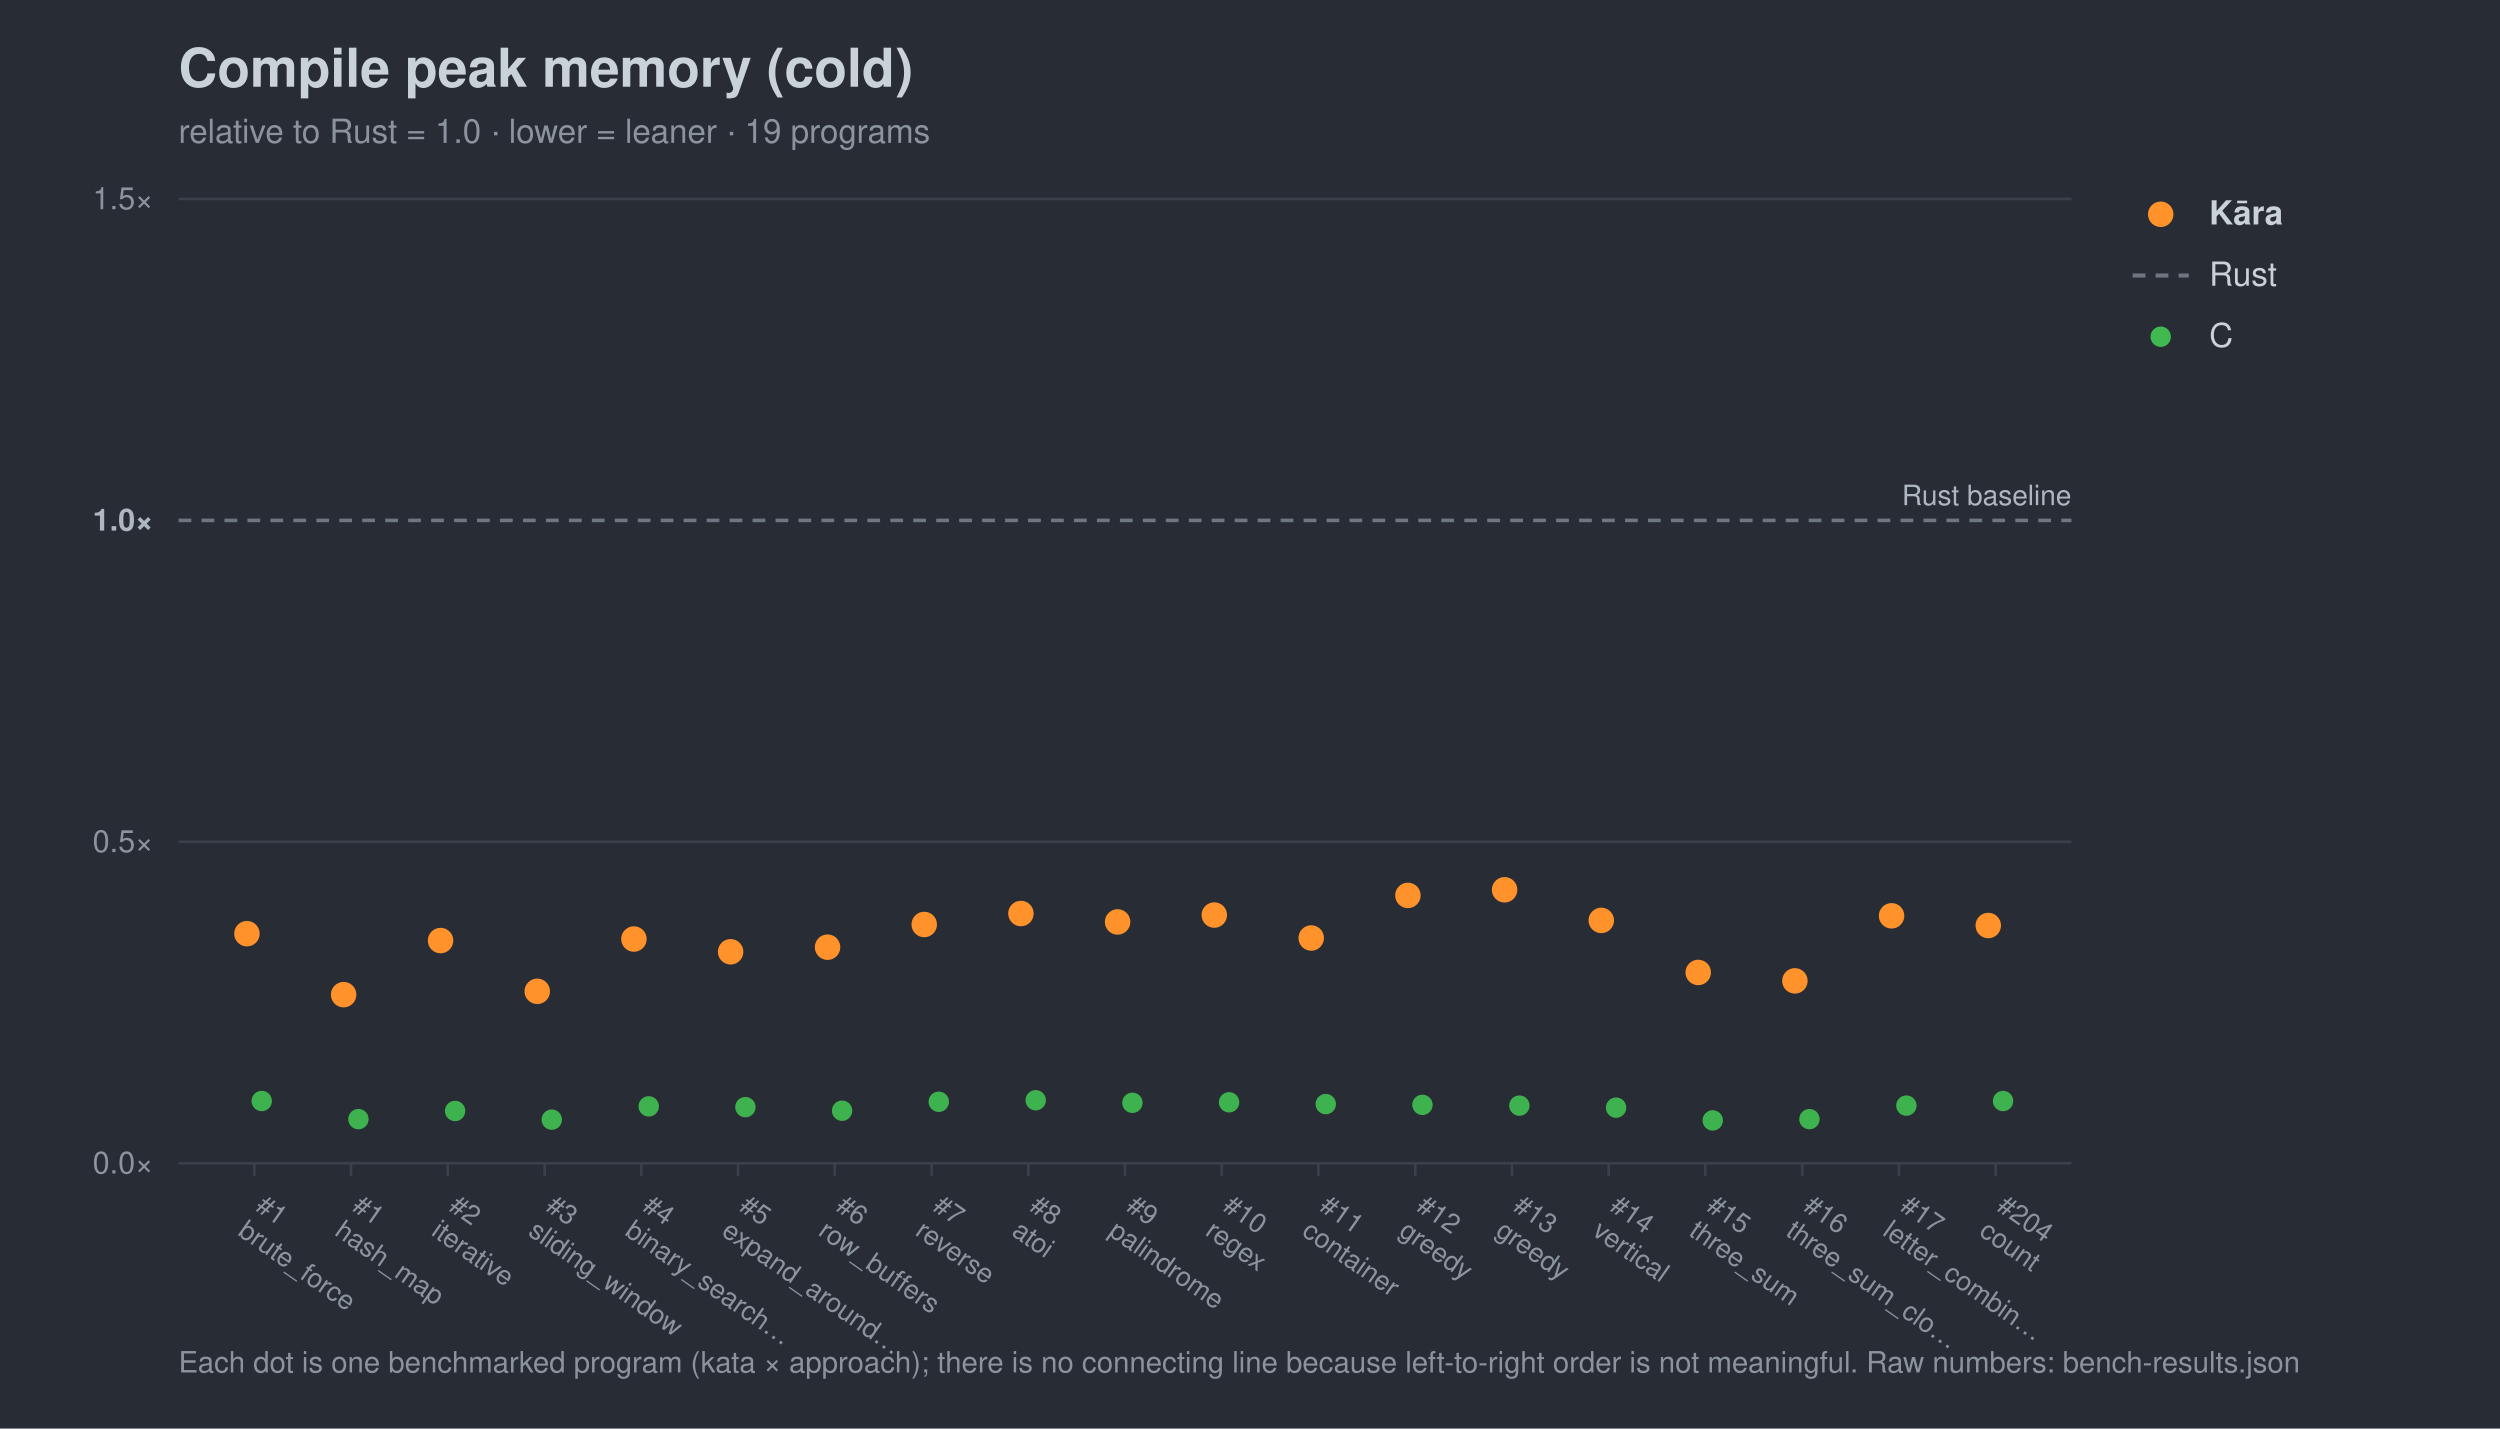
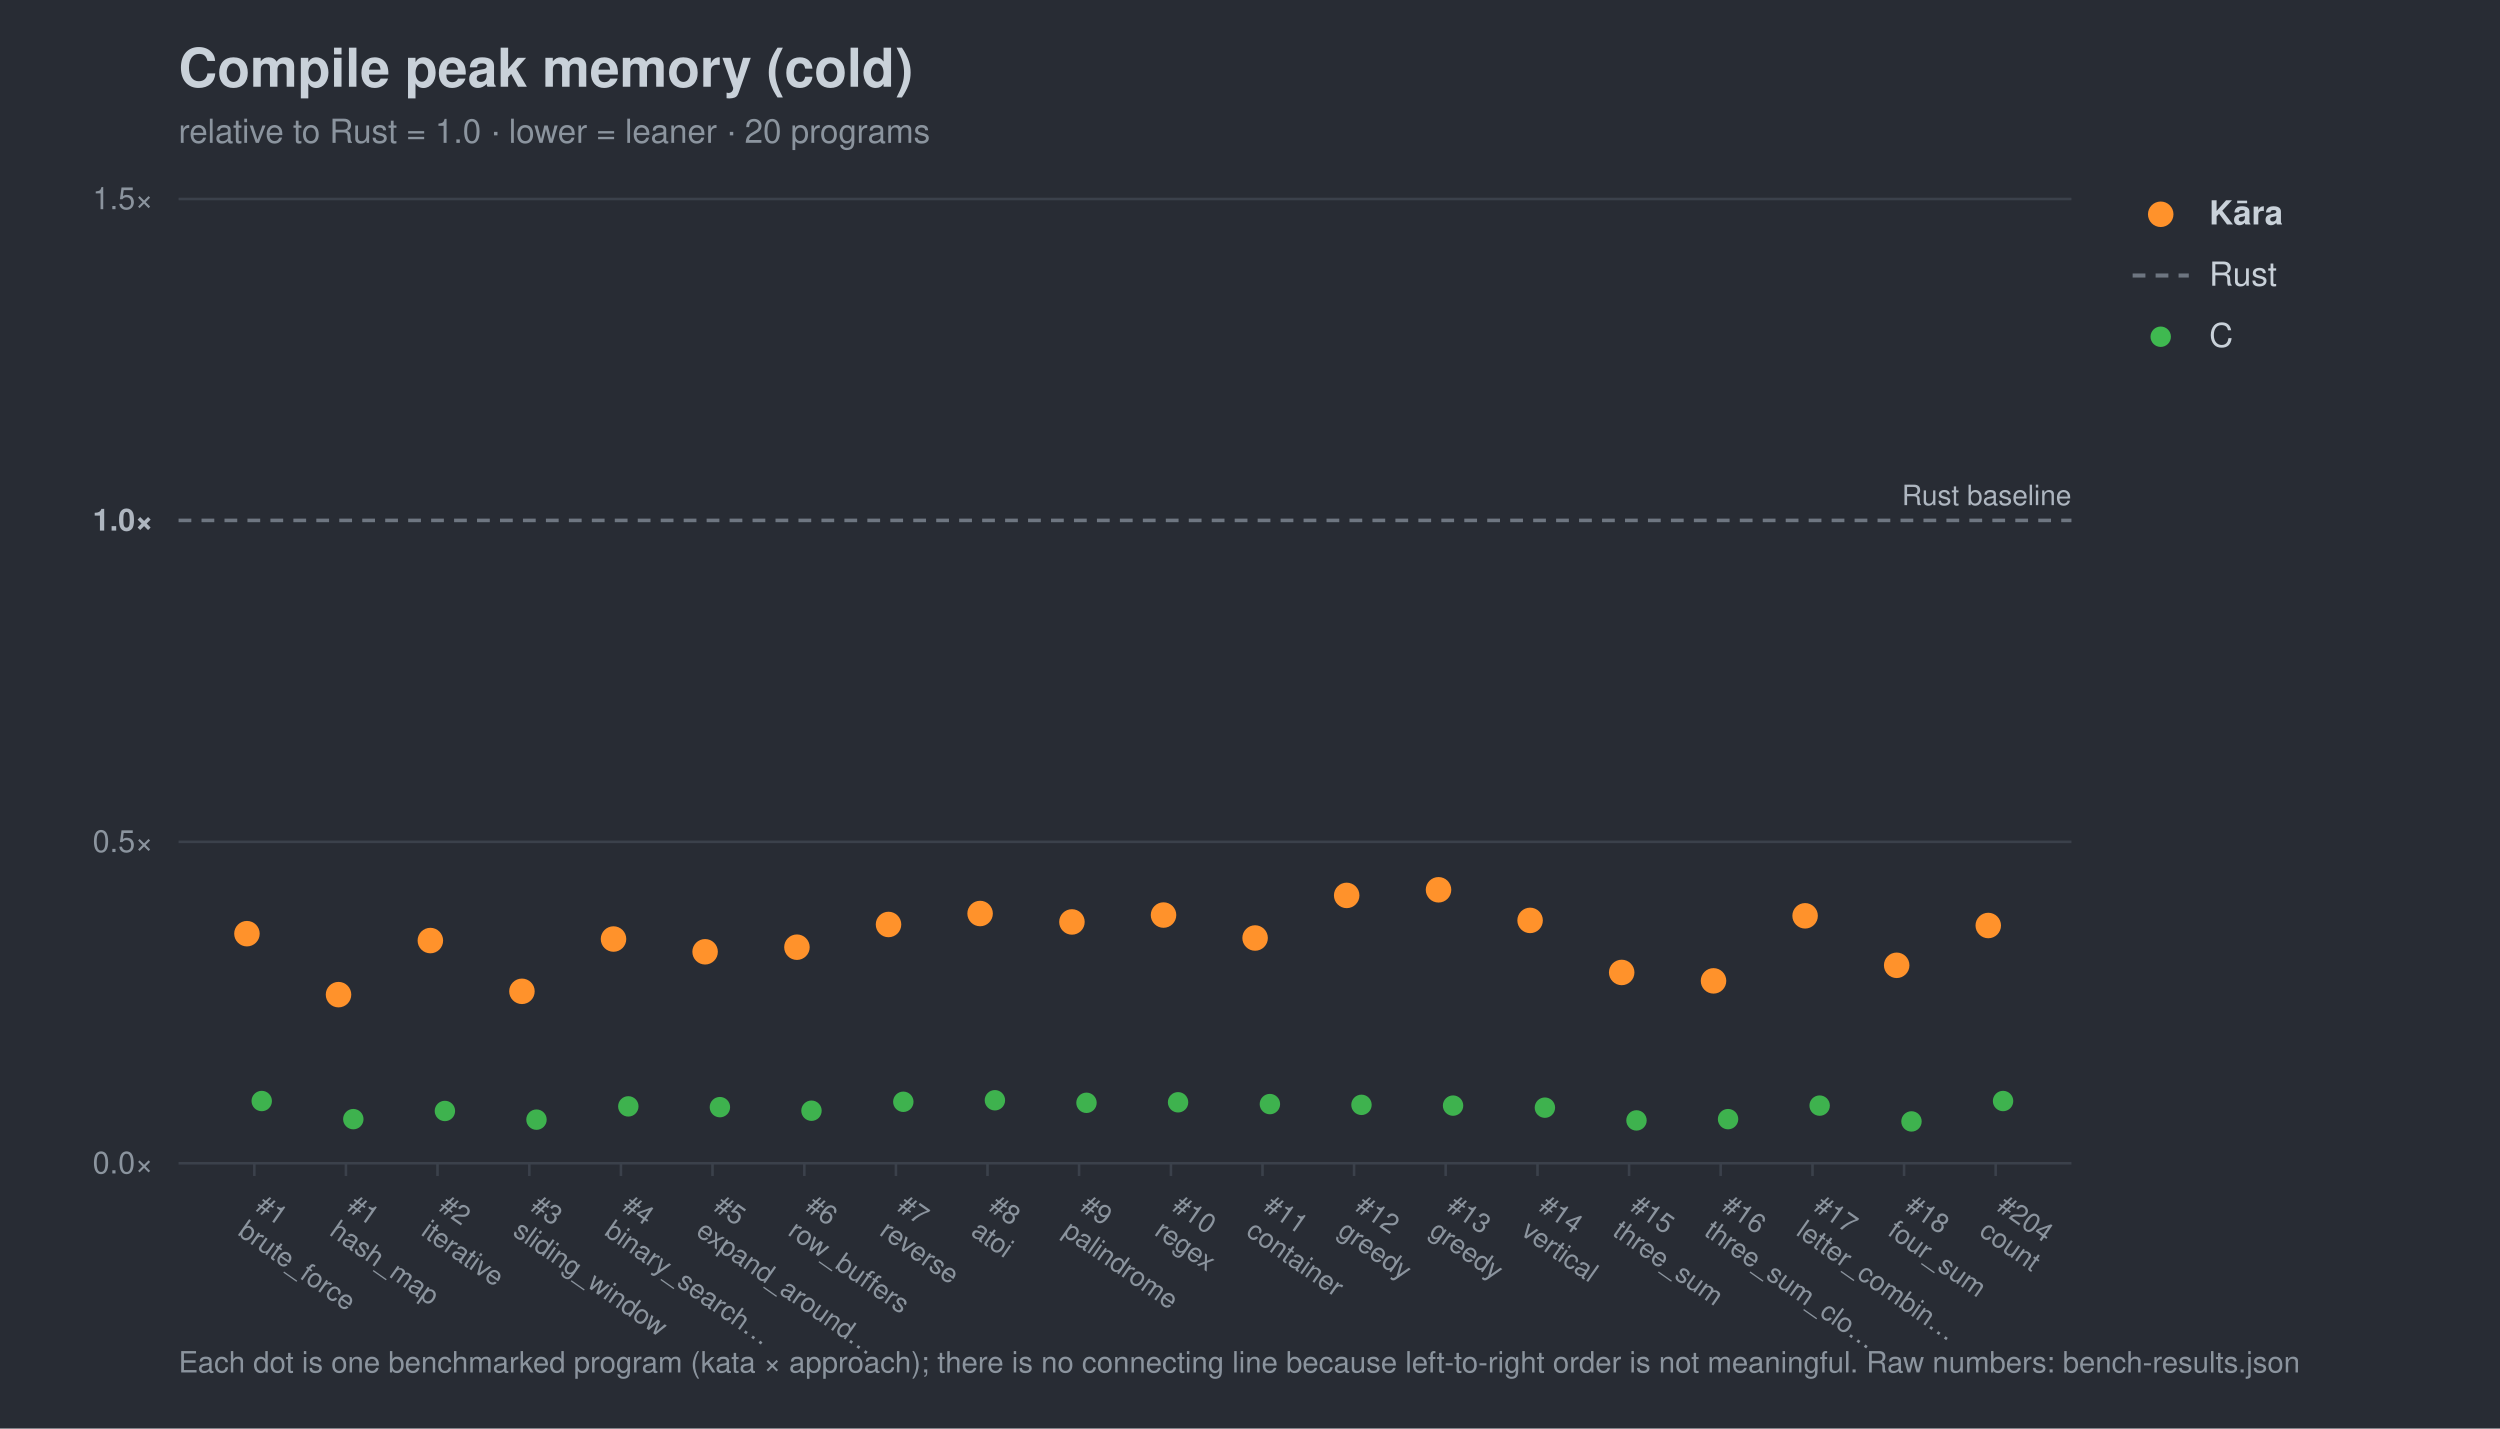
<svg xmlns="http://www.w3.org/2000/svg" width="980" height="560" viewBox="0 0 980 560" font-family="-apple-system,Segoe UI,Helvetica,Arial,sans-serif">
  <rect width="980" height="560" fill="#282c34" />
  <text x="70" y="34" font-size="21" font-weight="700" fill="#c9d1d9">Compile peak memory (cold)</text>
-   <text x="70" y="56" font-size="13" fill="#8b949e">relative to Rust = 1.0 · lower = leaner · 19 programs</text>
+   <text x="70" y="56" font-size="13" fill="#8b949e">relative to Rust = 1.0 · lower = leaner · 20 programs</text>
  <line x1="70" y1="456.0" x2="812" y2="456.0" stroke="#3b414b" stroke-width="1" />
  <text x="60" y="460.0" font-size="12" text-anchor="end" fill="#8b949e">0.0×</text>
  <line x1="70" y1="330.0" x2="812" y2="330.0" stroke="#3b414b" stroke-width="1" />
  <text x="60" y="334.0" font-size="12" text-anchor="end" fill="#8b949e">0.5×</text>
  <line x1="70" y1="204.0" x2="812" y2="204.0" stroke="#6e7681" stroke-width="1.4" stroke-dasharray="5 4" />
  <text x="60" y="208.0" font-size="12" text-anchor="end" fill="#aeb6c0" font-weight="700">1.0×</text>
  <line x1="70" y1="78.0" x2="812" y2="78.0" stroke="#3b414b" stroke-width="1" />
  <text x="60" y="82.0" font-size="12" text-anchor="end" fill="#8b949e">1.5×</text>
  <text x="812" y="198.0" font-size="11" text-anchor="end" fill="#aeb6c0">Rust baseline</text>
  <line x1="99.7" y1="456" x2="99.7" y2="461" stroke="#3b414b" />
  <g transform="translate(99.7,474) rotate(35)">
    <text x="0" y="0" font-size="10.5" fill="#8b949e">#1</text>
    <text x="0" y="12" font-size="10.5" fill="#8b949e">brute_force</text>
  </g>
-   <line x1="137.6" y1="456" x2="137.6" y2="461" stroke="#3b414b" />
-   <g transform="translate(137.6,474) rotate(35)">
+   <line x1="135.6" y1="456" x2="135.6" y2="461" stroke="#3b414b" />
+   <g transform="translate(135.6,474) rotate(35)">
    <text x="0" y="0" font-size="10.5" fill="#8b949e">#1</text>
    <text x="0" y="12" font-size="10.5" fill="#8b949e">hash_map</text>
  </g>
-   <line x1="175.5" y1="456" x2="175.5" y2="461" stroke="#3b414b" />
-   <g transform="translate(175.5,474) rotate(35)">
+   <line x1="171.5" y1="456" x2="171.5" y2="461" stroke="#3b414b" />
+   <g transform="translate(171.5,474) rotate(35)">
    <text x="0" y="0" font-size="10.5" fill="#8b949e">#2</text>
    <text x="0" y="12" font-size="10.5" fill="#8b949e">iterative</text>
  </g>
-   <line x1="213.5" y1="456" x2="213.5" y2="461" stroke="#3b414b" />
-   <g transform="translate(213.5,474) rotate(35)">
+   <line x1="207.5" y1="456" x2="207.5" y2="461" stroke="#3b414b" />
+   <g transform="translate(207.5,474) rotate(35)">
    <text x="0" y="0" font-size="10.5" fill="#8b949e">#3</text>
    <text x="0" y="12" font-size="10.5" fill="#8b949e">sliding_window</text>
  </g>
-   <line x1="251.4" y1="456" x2="251.4" y2="461" stroke="#3b414b" />
-   <g transform="translate(251.4,474) rotate(35)">
+   <line x1="243.4" y1="456" x2="243.4" y2="461" stroke="#3b414b" />
+   <g transform="translate(243.4,474) rotate(35)">
    <text x="0" y="0" font-size="10.5" fill="#8b949e">#4</text>
    <text x="0" y="12" font-size="10.5" fill="#8b949e">binary_search…</text>
  </g>
-   <line x1="289.3" y1="456" x2="289.3" y2="461" stroke="#3b414b" />
-   <g transform="translate(289.3,474) rotate(35)">
+   <line x1="279.3" y1="456" x2="279.3" y2="461" stroke="#3b414b" />
+   <g transform="translate(279.3,474) rotate(35)">
    <text x="0" y="0" font-size="10.5" fill="#8b949e">#5</text>
    <text x="0" y="12" font-size="10.5" fill="#8b949e">expand_around…</text>
  </g>
-   <line x1="327.2" y1="456" x2="327.2" y2="461" stroke="#3b414b" />
-   <g transform="translate(327.2,474) rotate(35)">
+   <line x1="315.3" y1="456" x2="315.3" y2="461" stroke="#3b414b" />
+   <g transform="translate(315.3,474) rotate(35)">
    <text x="0" y="0" font-size="10.5" fill="#8b949e">#6</text>
    <text x="0" y="12" font-size="10.5" fill="#8b949e">row_buffers</text>
  </g>
-   <line x1="365.2" y1="456" x2="365.2" y2="461" stroke="#3b414b" />
-   <g transform="translate(365.2,474) rotate(35)">
+   <line x1="351.2" y1="456" x2="351.2" y2="461" stroke="#3b414b" />
+   <g transform="translate(351.2,474) rotate(35)">
    <text x="0" y="0" font-size="10.5" fill="#8b949e">#7</text>
    <text x="0" y="12" font-size="10.5" fill="#8b949e">reverse</text>
  </g>
-   <line x1="403.1" y1="456" x2="403.1" y2="461" stroke="#3b414b" />
-   <g transform="translate(403.1,474) rotate(35)">
+   <line x1="387.1" y1="456" x2="387.1" y2="461" stroke="#3b414b" />
+   <g transform="translate(387.1,474) rotate(35)">
    <text x="0" y="0" font-size="10.5" fill="#8b949e">#8</text>
    <text x="0" y="12" font-size="10.5" fill="#8b949e">atoi</text>
  </g>
-   <line x1="441.0" y1="456" x2="441.0" y2="461" stroke="#3b414b" />
-   <g transform="translate(441.0,474) rotate(35)">
+   <line x1="423.0" y1="456" x2="423.0" y2="461" stroke="#3b414b" />
+   <g transform="translate(423.0,474) rotate(35)">
    <text x="0" y="0" font-size="10.5" fill="#8b949e">#9</text>
    <text x="0" y="12" font-size="10.5" fill="#8b949e">palindrome</text>
  </g>
-   <line x1="478.9" y1="456" x2="478.9" y2="461" stroke="#3b414b" />
-   <g transform="translate(478.9,474) rotate(35)">
+   <line x1="459.0" y1="456" x2="459.0" y2="461" stroke="#3b414b" />
+   <g transform="translate(459.0,474) rotate(35)">
    <text x="0" y="0" font-size="10.5" fill="#8b949e">#10</text>
    <text x="0" y="12" font-size="10.5" fill="#8b949e">regex</text>
  </g>
-   <line x1="516.8" y1="456" x2="516.8" y2="461" stroke="#3b414b" />
-   <g transform="translate(516.8,474) rotate(35)">
+   <line x1="494.9" y1="456" x2="494.9" y2="461" stroke="#3b414b" />
+   <g transform="translate(494.9,474) rotate(35)">
    <text x="0" y="0" font-size="10.5" fill="#8b949e">#11</text>
    <text x="0" y="12" font-size="10.5" fill="#8b949e">container</text>
  </g>
-   <line x1="554.8" y1="456" x2="554.8" y2="461" stroke="#3b414b" />
-   <g transform="translate(554.8,474) rotate(35)">
+   <line x1="530.8" y1="456" x2="530.8" y2="461" stroke="#3b414b" />
+   <g transform="translate(530.8,474) rotate(35)">
    <text x="0" y="0" font-size="10.5" fill="#8b949e">#12</text>
    <text x="0" y="12" font-size="10.5" fill="#8b949e">greedy</text>
  </g>
-   <line x1="592.7" y1="456" x2="592.7" y2="461" stroke="#3b414b" />
-   <g transform="translate(592.7,474) rotate(35)">
+   <line x1="566.7" y1="456" x2="566.7" y2="461" stroke="#3b414b" />
+   <g transform="translate(566.7,474) rotate(35)">
    <text x="0" y="0" font-size="10.5" fill="#8b949e">#13</text>
    <text x="0" y="12" font-size="10.5" fill="#8b949e">greedy</text>
  </g>
-   <line x1="630.6" y1="456" x2="630.6" y2="461" stroke="#3b414b" />
-   <g transform="translate(630.6,474) rotate(35)">
+   <line x1="602.7" y1="456" x2="602.7" y2="461" stroke="#3b414b" />
+   <g transform="translate(602.7,474) rotate(35)">
    <text x="0" y="0" font-size="10.5" fill="#8b949e">#14</text>
    <text x="0" y="12" font-size="10.5" fill="#8b949e">vertical</text>
  </g>
-   <line x1="668.5" y1="456" x2="668.5" y2="461" stroke="#3b414b" />
-   <g transform="translate(668.5,474) rotate(35)">
+   <line x1="638.6" y1="456" x2="638.6" y2="461" stroke="#3b414b" />
+   <g transform="translate(638.6,474) rotate(35)">
    <text x="0" y="0" font-size="10.5" fill="#8b949e">#15</text>
    <text x="0" y="12" font-size="10.5" fill="#8b949e">three_sum</text>
  </g>
-   <line x1="706.5" y1="456" x2="706.5" y2="461" stroke="#3b414b" />
-   <g transform="translate(706.5,474) rotate(35)">
+   <line x1="674.5" y1="456" x2="674.5" y2="461" stroke="#3b414b" />
+   <g transform="translate(674.5,474) rotate(35)">
    <text x="0" y="0" font-size="10.5" fill="#8b949e">#16</text>
    <text x="0" y="12" font-size="10.5" fill="#8b949e">three_sum_clo…</text>
  </g>
-   <line x1="744.4" y1="456" x2="744.4" y2="461" stroke="#3b414b" />
-   <g transform="translate(744.4,474) rotate(35)">
+   <line x1="710.5" y1="456" x2="710.5" y2="461" stroke="#3b414b" />
+   <g transform="translate(710.5,474) rotate(35)">
    <text x="0" y="0" font-size="10.5" fill="#8b949e">#17</text>
    <text x="0" y="12" font-size="10.5" fill="#8b949e">letter_combin…</text>
+   </g>
+   <line x1="746.4" y1="456" x2="746.4" y2="461" stroke="#3b414b" />
+   <g transform="translate(746.4,474) rotate(35)">
+     <text x="0" y="0" font-size="10.5" fill="#8b949e">#18</text>
+     <text x="0" y="12" font-size="10.5" fill="#8b949e">four_sum</text>
  </g>
  <line x1="782.3" y1="456" x2="782.3" y2="461" stroke="#3b414b" />
  <g transform="translate(782.3,474) rotate(35)">
    <text x="0" y="0" font-size="10.5" fill="#8b949e">#204</text>
    <text x="0" y="12" font-size="10.5" fill="#8b949e">count</text>
  </g>
  <circle cx="102.6" cy="431.6" r="4.0" fill="#3fb950" opacity="0.95" />
-   <circle cx="140.5" cy="438.7" r="4.0" fill="#3fb950" opacity="0.95" />
-   <circle cx="178.4" cy="435.5" r="4.0" fill="#3fb950" opacity="0.95" />
-   <circle cx="216.3" cy="438.9" r="4.0" fill="#3fb950" opacity="0.95" />
-   <circle cx="254.3" cy="433.7" r="4.0" fill="#3fb950" opacity="0.95" />
-   <circle cx="292.2" cy="434.0" r="4.0" fill="#3fb950" opacity="0.95" />
-   <circle cx="330.1" cy="435.4" r="4.0" fill="#3fb950" opacity="0.95" />
-   <circle cx="368.0" cy="431.9" r="4.0" fill="#3fb950" opacity="0.95" />
-   <circle cx="406.0" cy="431.3" r="4.0" fill="#3fb950" opacity="0.95" />
-   <circle cx="443.9" cy="432.3" r="4.0" fill="#3fb950" opacity="0.95" />
-   <circle cx="481.8" cy="432.1" r="4.0" fill="#3fb950" opacity="0.95" />
-   <circle cx="519.7" cy="432.8" r="4.0" fill="#3fb950" opacity="0.95" />
-   <circle cx="557.6" cy="433.1" r="4.0" fill="#3fb950" opacity="0.95" />
-   <circle cx="595.6" cy="433.4" r="4.0" fill="#3fb950" opacity="0.95" />
-   <circle cx="633.5" cy="434.2" r="4.0" fill="#3fb950" opacity="0.95" />
-   <circle cx="671.4" cy="439.2" r="4.0" fill="#3fb950" opacity="0.95" />
-   <circle cx="709.3" cy="438.7" r="4.0" fill="#3fb950" opacity="0.95" />
-   <circle cx="747.3" cy="433.4" r="4.0" fill="#3fb950" opacity="0.95" />
+   <circle cx="138.5" cy="438.7" r="4.0" fill="#3fb950" opacity="0.95" />
+   <circle cx="174.4" cy="435.5" r="4.0" fill="#3fb950" opacity="0.95" />
+   <circle cx="210.3" cy="438.9" r="4.0" fill="#3fb950" opacity="0.95" />
+   <circle cx="246.3" cy="433.7" r="4.0" fill="#3fb950" opacity="0.95" />
+   <circle cx="282.2" cy="434.0" r="4.0" fill="#3fb950" opacity="0.95" />
+   <circle cx="318.1" cy="435.4" r="4.0" fill="#3fb950" opacity="0.95" />
+   <circle cx="354.1" cy="431.9" r="4.0" fill="#3fb950" opacity="0.95" />
+   <circle cx="390.0" cy="431.3" r="4.0" fill="#3fb950" opacity="0.95" />
+   <circle cx="425.9" cy="432.3" r="4.0" fill="#3fb950" opacity="0.95" />
+   <circle cx="461.8" cy="432.1" r="4.0" fill="#3fb950" opacity="0.95" />
+   <circle cx="497.8" cy="432.8" r="4.0" fill="#3fb950" opacity="0.95" />
+   <circle cx="533.7" cy="433.1" r="4.0" fill="#3fb950" opacity="0.95" />
+   <circle cx="569.6" cy="433.4" r="4.0" fill="#3fb950" opacity="0.95" />
+   <circle cx="605.6" cy="434.2" r="4.0" fill="#3fb950" opacity="0.95" />
+   <circle cx="641.5" cy="439.2" r="4.0" fill="#3fb950" opacity="0.95" />
+   <circle cx="677.4" cy="438.7" r="4.0" fill="#3fb950" opacity="0.95" />
+   <circle cx="713.3" cy="433.4" r="4.0" fill="#3fb950" opacity="0.95" />
+   <circle cx="749.3" cy="439.6" r="4.0" fill="#3fb950" opacity="0.95" />
  <circle cx="785.2" cy="431.6" r="4.0" fill="#3fb950" opacity="0.95" />
  <circle cx="96.8" cy="366.0" r="5.0" fill="#ff922b" opacity="1.0" />
-   <circle cx="134.7" cy="389.9" r="5.0" fill="#ff922b" opacity="1.0" />
-   <circle cx="172.7" cy="368.7" r="5.0" fill="#ff922b" opacity="1.0" />
-   <circle cx="210.6" cy="388.6" r="5.0" fill="#ff922b" opacity="1.0" />
-   <circle cx="248.5" cy="368.1" r="5.0" fill="#ff922b" opacity="1.0" />
-   <circle cx="286.4" cy="373.1" r="5.0" fill="#ff922b" opacity="1.0" />
-   <circle cx="324.4" cy="371.3" r="5.0" fill="#ff922b" opacity="1.0" />
-   <circle cx="362.3" cy="362.4" r="5.0" fill="#ff922b" opacity="1.0" />
-   <circle cx="400.2" cy="358.1" r="5.0" fill="#ff922b" opacity="1.0" />
-   <circle cx="438.1" cy="361.4" r="5.0" fill="#ff922b" opacity="1.0" />
-   <circle cx="476.0" cy="358.7" r="5.0" fill="#ff922b" opacity="1.0" />
-   <circle cx="514.0" cy="367.7" r="5.0" fill="#ff922b" opacity="1.0" />
-   <circle cx="551.9" cy="351.0" r="5.0" fill="#ff922b" opacity="1.0" />
-   <circle cx="589.8" cy="348.8" r="5.0" fill="#ff922b" opacity="1.0" />
-   <circle cx="627.7" cy="360.8" r="5.0" fill="#ff922b" opacity="1.0" />
-   <circle cx="665.7" cy="381.2" r="5.0" fill="#ff922b" opacity="1.0" />
-   <circle cx="703.6" cy="384.5" r="5.0" fill="#ff922b" opacity="1.0" />
-   <circle cx="741.5" cy="359.0" r="5.0" fill="#ff922b" opacity="1.0" />
+   <circle cx="132.7" cy="389.9" r="5.0" fill="#ff922b" opacity="1.0" />
+   <circle cx="168.7" cy="368.7" r="5.0" fill="#ff922b" opacity="1.0" />
+   <circle cx="204.6" cy="388.6" r="5.0" fill="#ff922b" opacity="1.0" />
+   <circle cx="240.5" cy="368.1" r="5.0" fill="#ff922b" opacity="1.0" />
+   <circle cx="276.4" cy="373.1" r="5.0" fill="#ff922b" opacity="1.0" />
+   <circle cx="312.4" cy="371.3" r="5.0" fill="#ff922b" opacity="1.0" />
+   <circle cx="348.3" cy="362.4" r="5.0" fill="#ff922b" opacity="1.0" />
+   <circle cx="384.2" cy="358.1" r="5.0" fill="#ff922b" opacity="1.0" />
+   <circle cx="420.2" cy="361.4" r="5.0" fill="#ff922b" opacity="1.0" />
+   <circle cx="456.1" cy="358.7" r="5.0" fill="#ff922b" opacity="1.0" />
+   <circle cx="492.0" cy="367.7" r="5.0" fill="#ff922b" opacity="1.0" />
+   <circle cx="527.9" cy="351.0" r="5.0" fill="#ff922b" opacity="1.0" />
+   <circle cx="563.9" cy="348.8" r="5.0" fill="#ff922b" opacity="1.0" />
+   <circle cx="599.8" cy="360.8" r="5.0" fill="#ff922b" opacity="1.0" />
+   <circle cx="635.7" cy="381.2" r="5.0" fill="#ff922b" opacity="1.0" />
+   <circle cx="671.7" cy="384.5" r="5.0" fill="#ff922b" opacity="1.0" />
+   <circle cx="707.6" cy="359.0" r="5.0" fill="#ff922b" opacity="1.0" />
+   <circle cx="743.5" cy="378.4" r="5.0" fill="#ff922b" opacity="1.0" />
  <circle cx="779.4" cy="362.8" r="5.0" fill="#ff922b" opacity="1.0" />
  <circle cx="847" cy="84" r="5" fill="#ff922b" />
  <text x="866" y="88" font-size="13" fill="#c9d1d9" font-weight="700">Kāra</text>
  <line x1="836" y1="108" x2="858" y2="108" stroke="#6e7681" stroke-width="1.6" stroke-dasharray="5 4" />
  <text x="866" y="112" font-size="13" fill="#c9d1d9" font-weight="400">Rust</text>
  <circle cx="847" cy="132" r="4" fill="#3fb950" />
  <text x="866" y="136" font-size="13" fill="#c9d1d9" font-weight="400">C</text>
  <text x="70" y="538" font-size="11.5" fill="#8b949e">Each dot is one benchmarked program (kata × approach); there is no connecting line because left-to-right order is not meaningful. Raw numbers: bench-results.json</text>
</svg>
